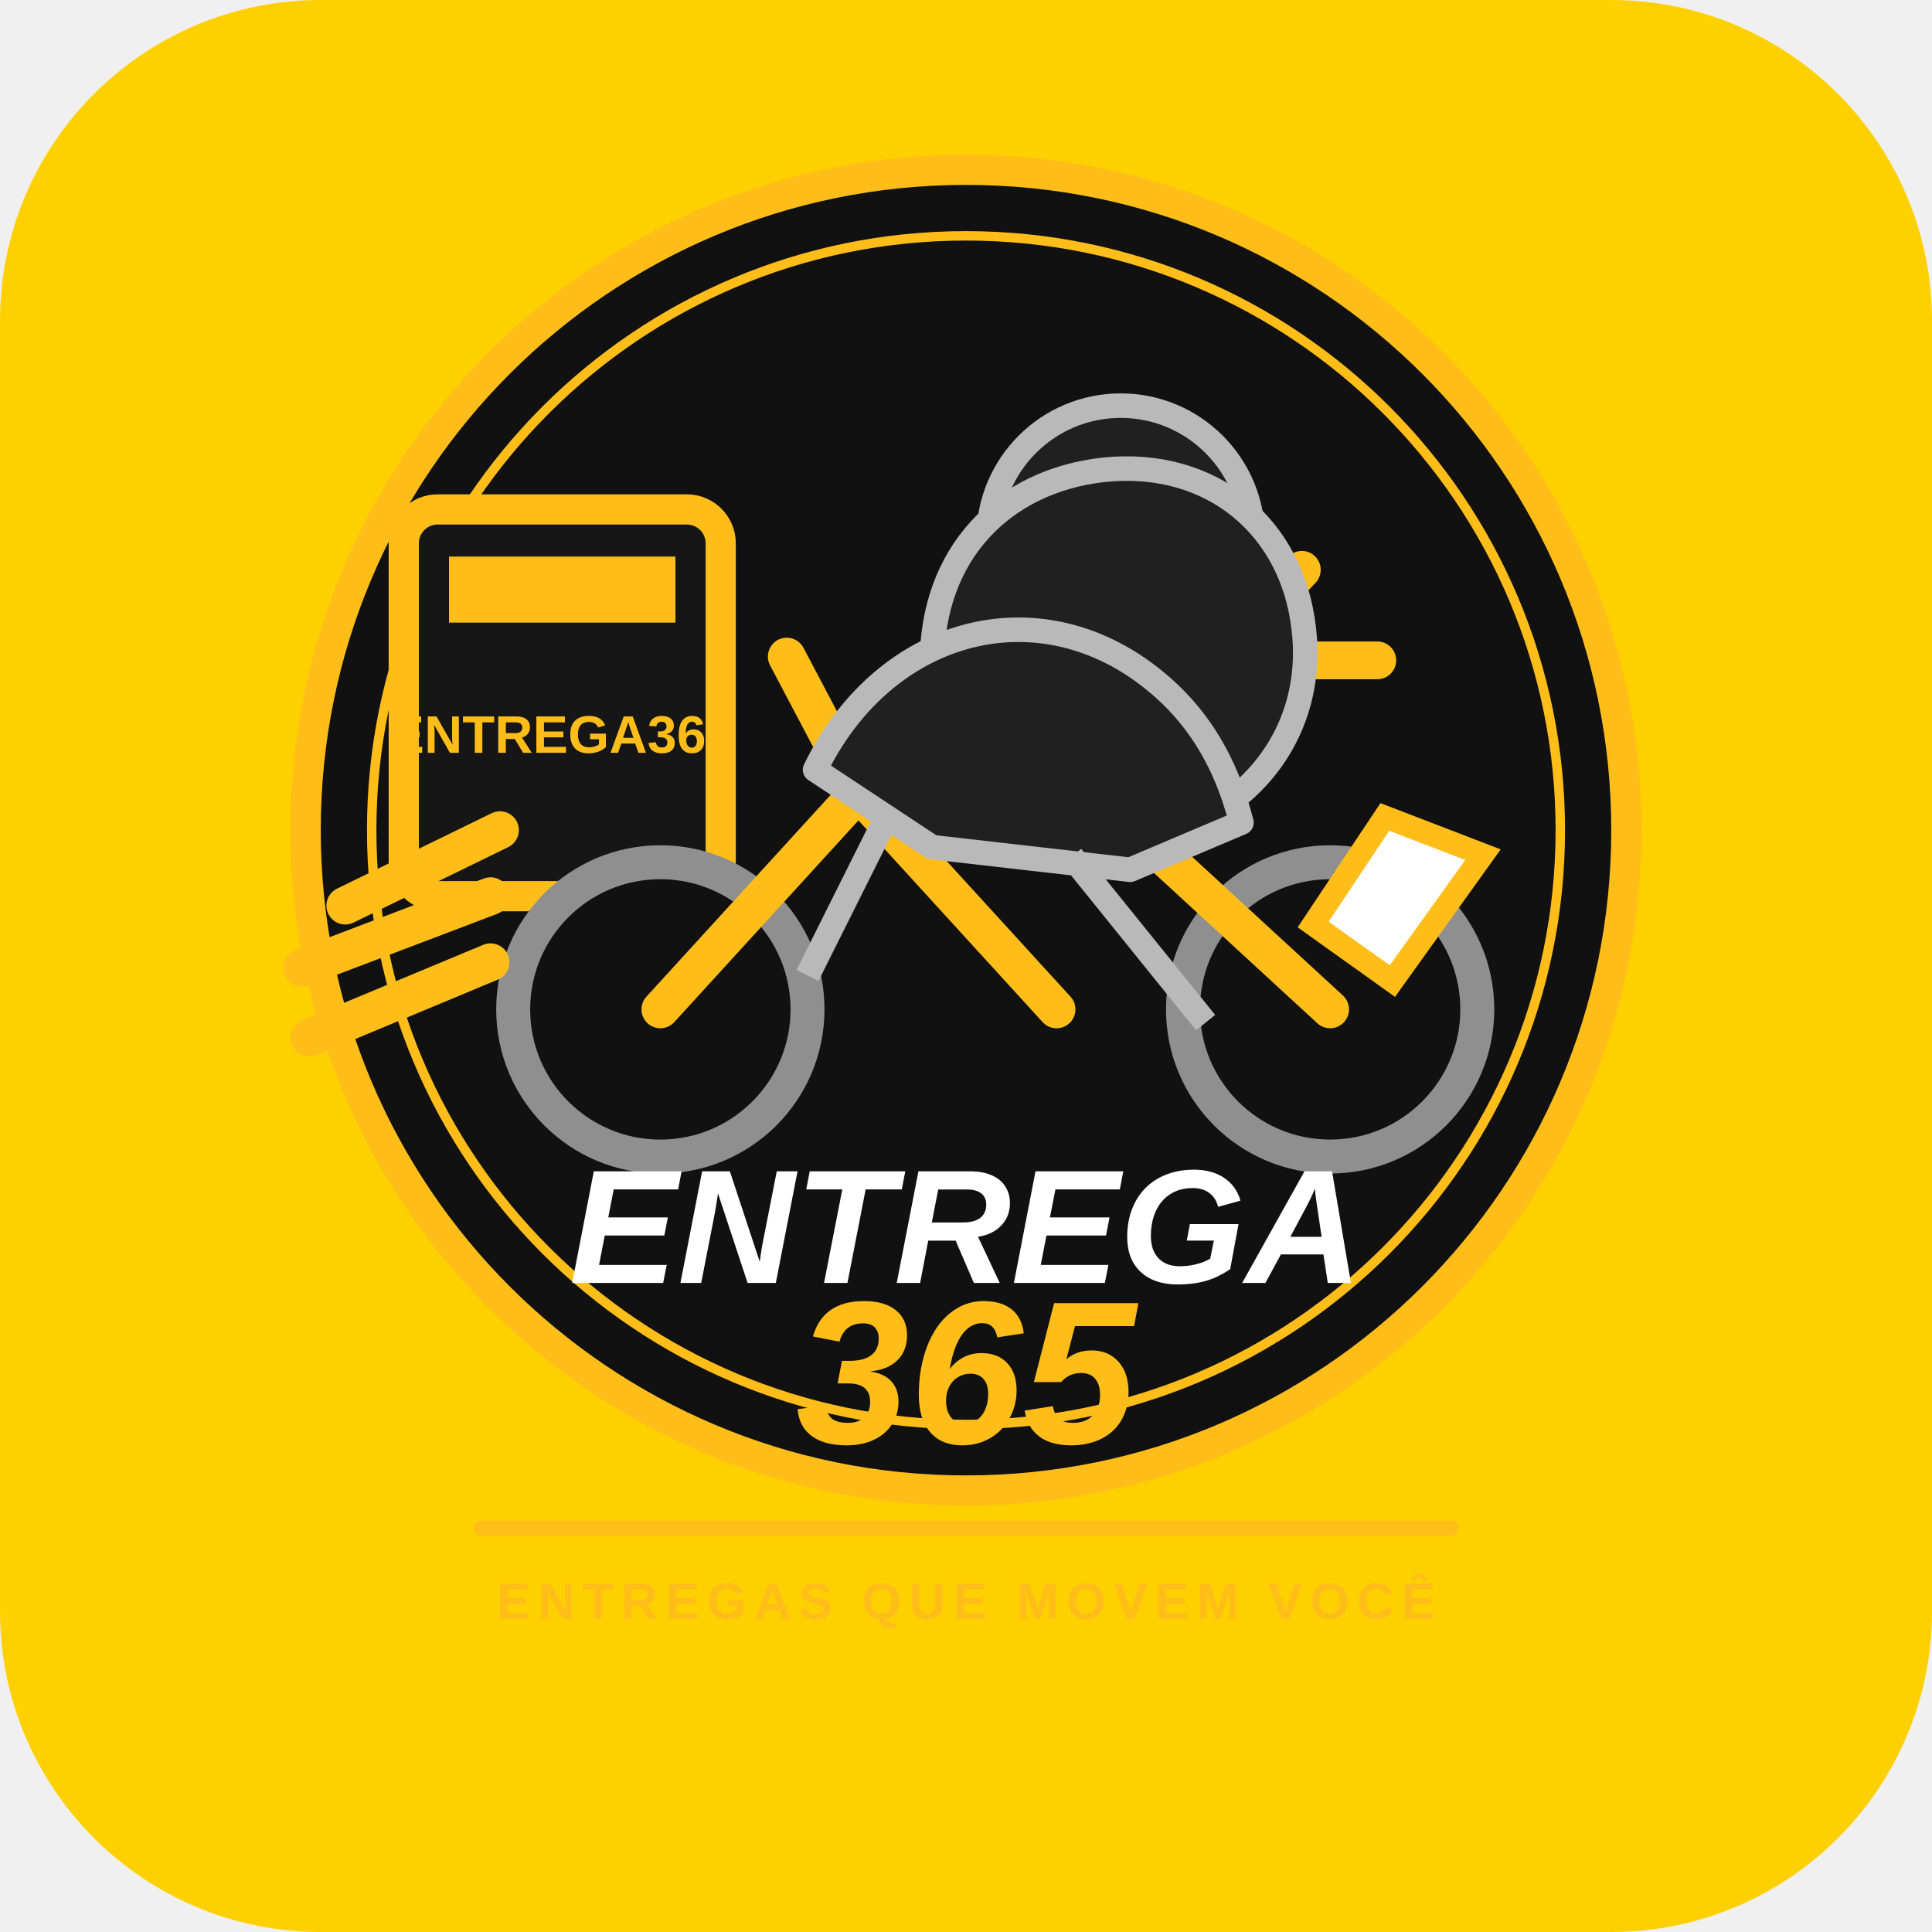
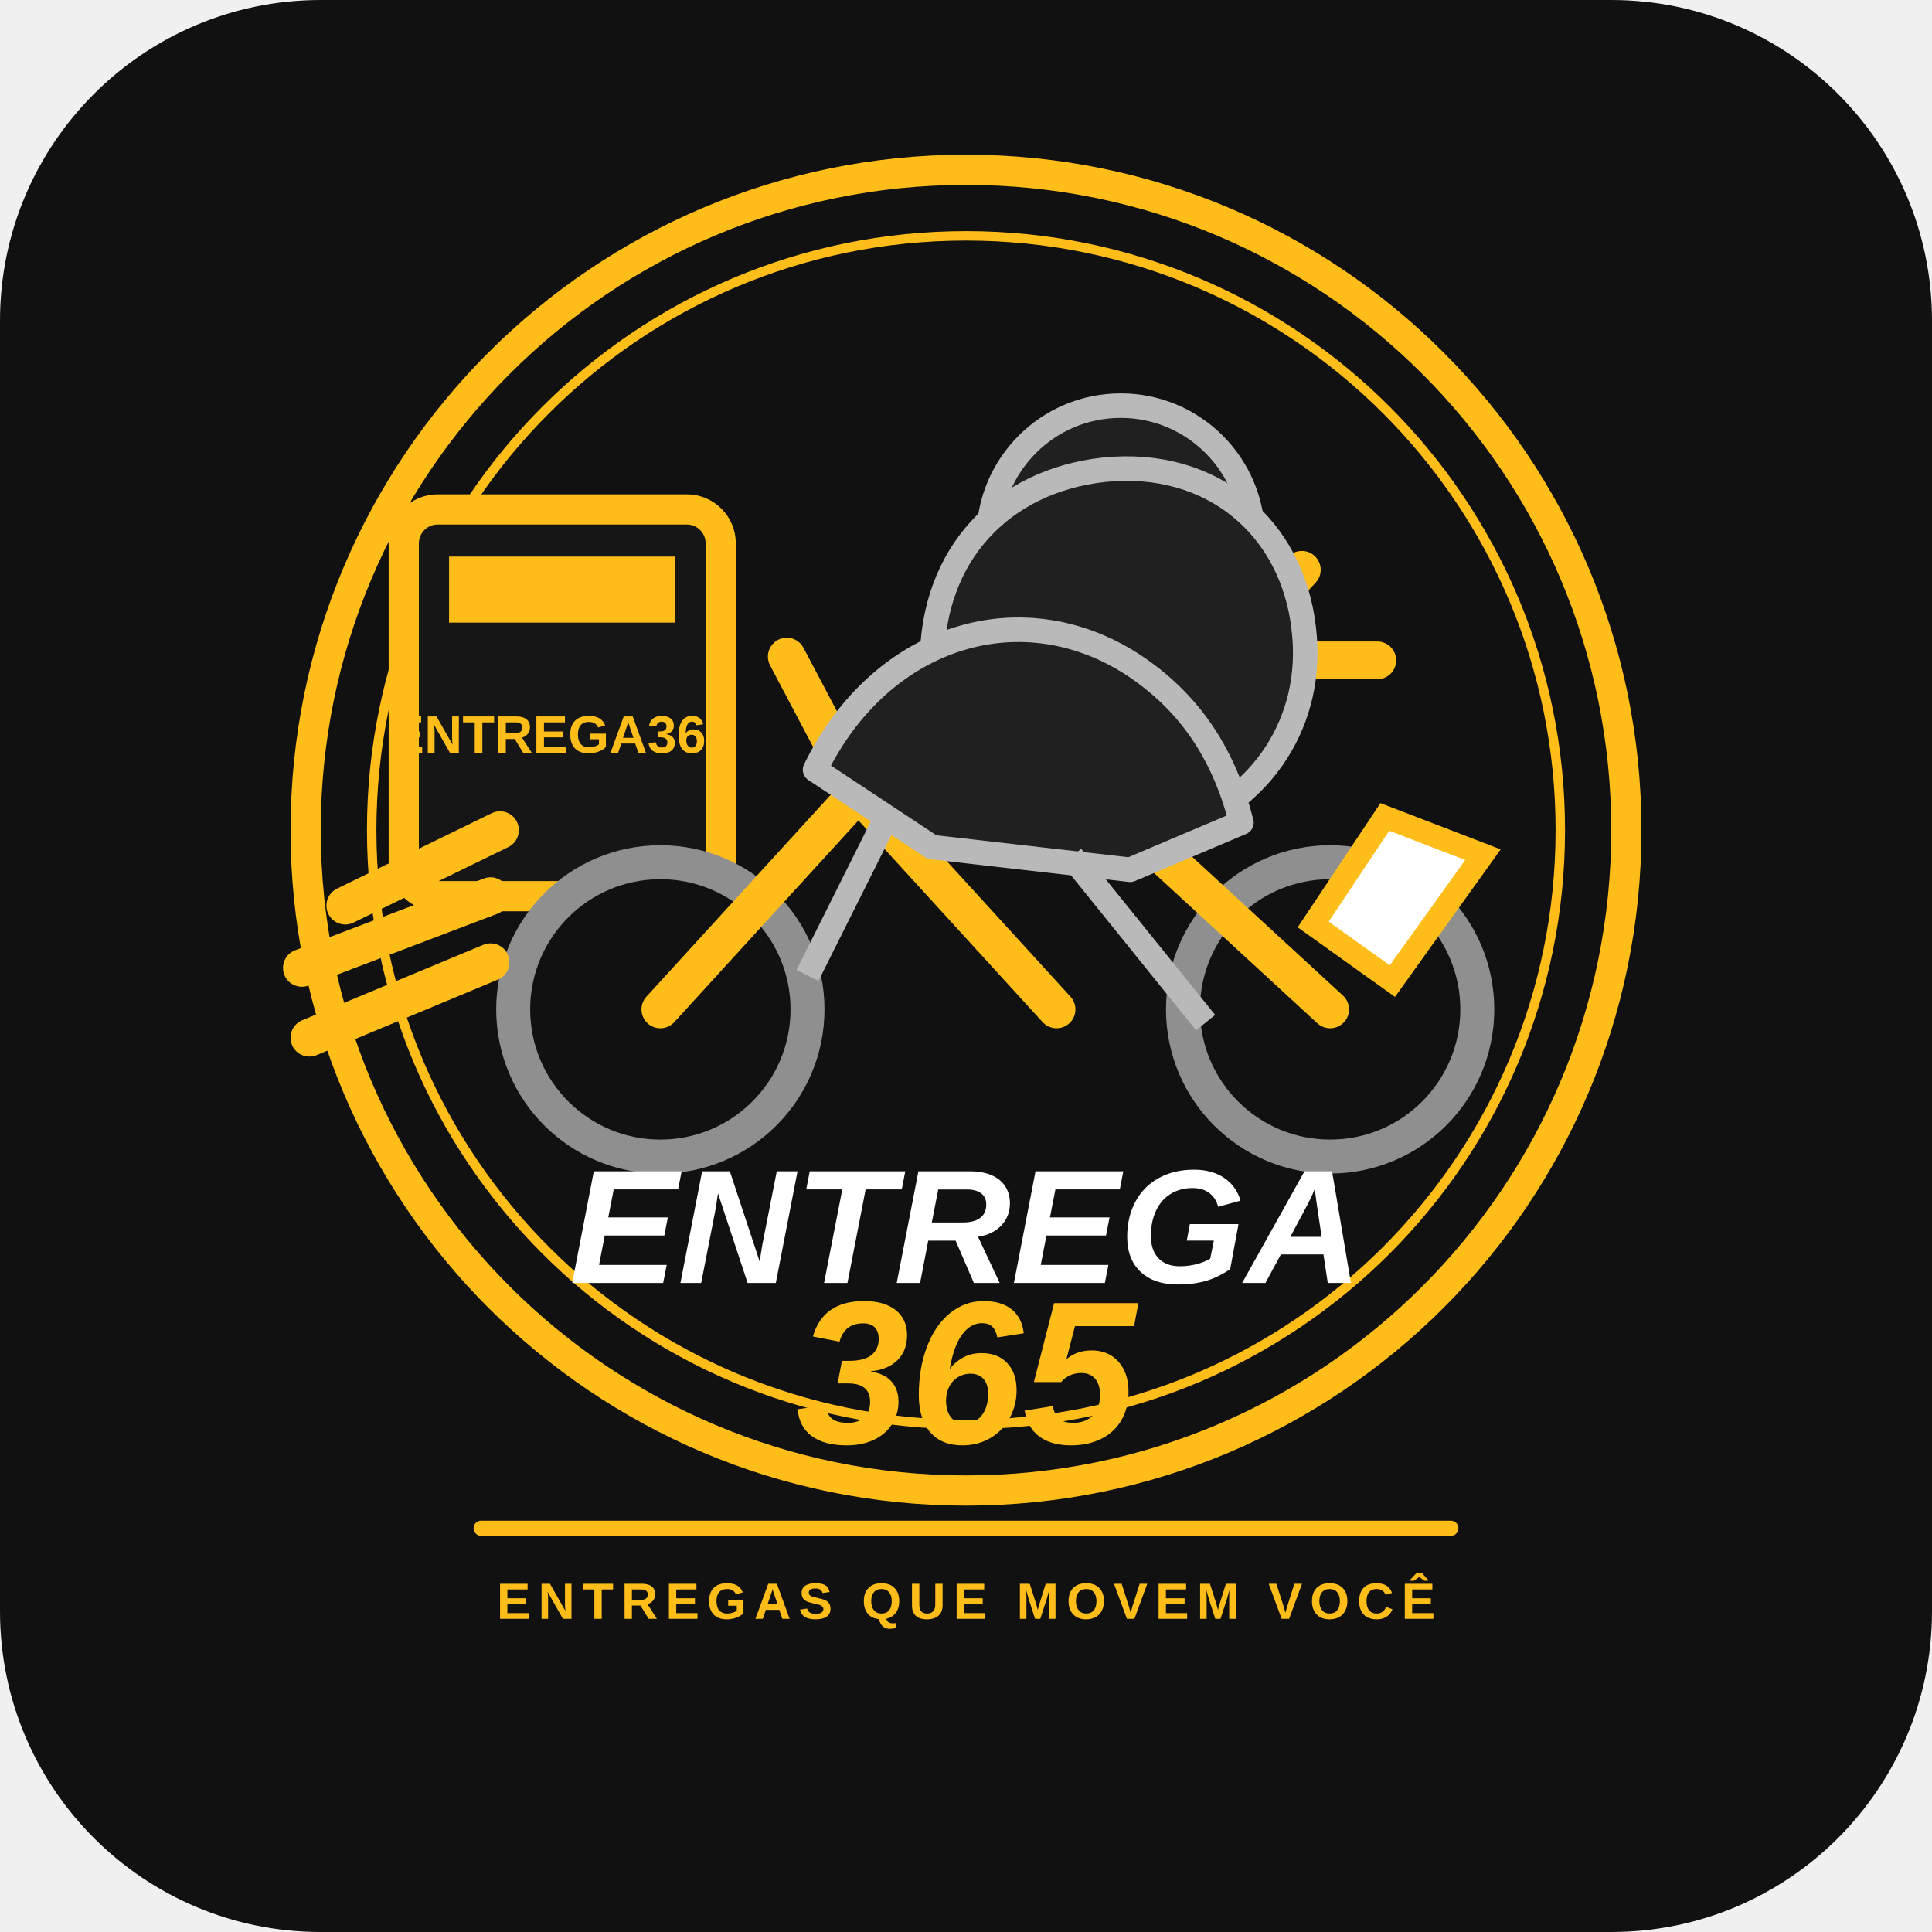
<svg xmlns="http://www.w3.org/2000/svg" viewBox="0 0 1024 1024">
-   <rect width="1024" height="1024" rx="170" fill="#ffd000" />
+   <rect width="1024" height="1024" rx="170" fill="#111" />
  <circle cx="512" cy="440" r="350" fill="#111" stroke="#ffbd19" stroke-width="16" />
  <circle cx="512" cy="440" r="315" fill="none" stroke="#ffbd19" stroke-width="5" />
  <rect x="214" y="270" width="168" height="205" rx="18" fill="#161616" stroke="#ffbd19" stroke-width="16" />
  <path d="M238 295h120v35H238z" fill="#ffbd19" />
  <text x="298" y="399" text-anchor="middle" fill="#ffbd19" font-family="Arial,Helvetica,sans-serif" font-size="28" font-weight="900">ENTREGA365</text>
  <circle cx="350" cy="535" r="78" fill="#111" stroke="#8f8f8f" stroke-width="18" />
  <circle cx="705" cy="535" r="78" fill="#111" stroke="#8f8f8f" stroke-width="18" />
  <g fill="none" stroke="#ffbd19" stroke-width="20" stroke-linecap="round" stroke-linejoin="round">
    <path d="M350 535l105-115h125l125 115" />
    <path d="M455 420l-38-72M580 420l65-70h85" />
    <path d="M455 420l105 115M645 350l45-48" />
    <path d="M265 440l-82 40M260 475l-100 38M260 510l-96 40" />
  </g>
  <g fill="#202020" stroke="#b9b9b9" stroke-width="13" stroke-linejoin="round">
    <circle cx="594" cy="285" r="70" />
    <path d="M494 351c0-57 37-96 91-102 58-6 100 31 106 84 6 49-22 91-68 107l-64-2c-39-15-61-42-65-87z" />
    <path d="M432 408c35-72 111-95 171-54 29 20 46 47 55 82l-59 25-105-12-62-41z" />
    <path d="M471 431l-43 86M568 454l71 88" />
  </g>
  <path d="M734 433l52 20-48 67-42-30z" fill="#fff" stroke="#ffbd19" stroke-width="12" />
  <text x="512" y="680" text-anchor="middle" fill="#fff" font-family="Arial,Helvetica,sans-serif" font-size="86" font-weight="900" font-style="italic">ENTREGA</text>
  <text x="512" y="765" text-anchor="middle" fill="#ffbd19" font-family="Arial,Helvetica,sans-serif" font-size="108" font-weight="900" font-style="italic">365</text>
  <path d="M255 810h514" stroke="#ffbd19" stroke-width="8" stroke-linecap="round" />
  <text x="512" y="858" text-anchor="middle" fill="#ffbd19" font-family="Arial,Helvetica,sans-serif" font-size="27" font-weight="800" letter-spacing="4">ENTREGAS QUE MOVEM VOCÊ</text>
</svg>
